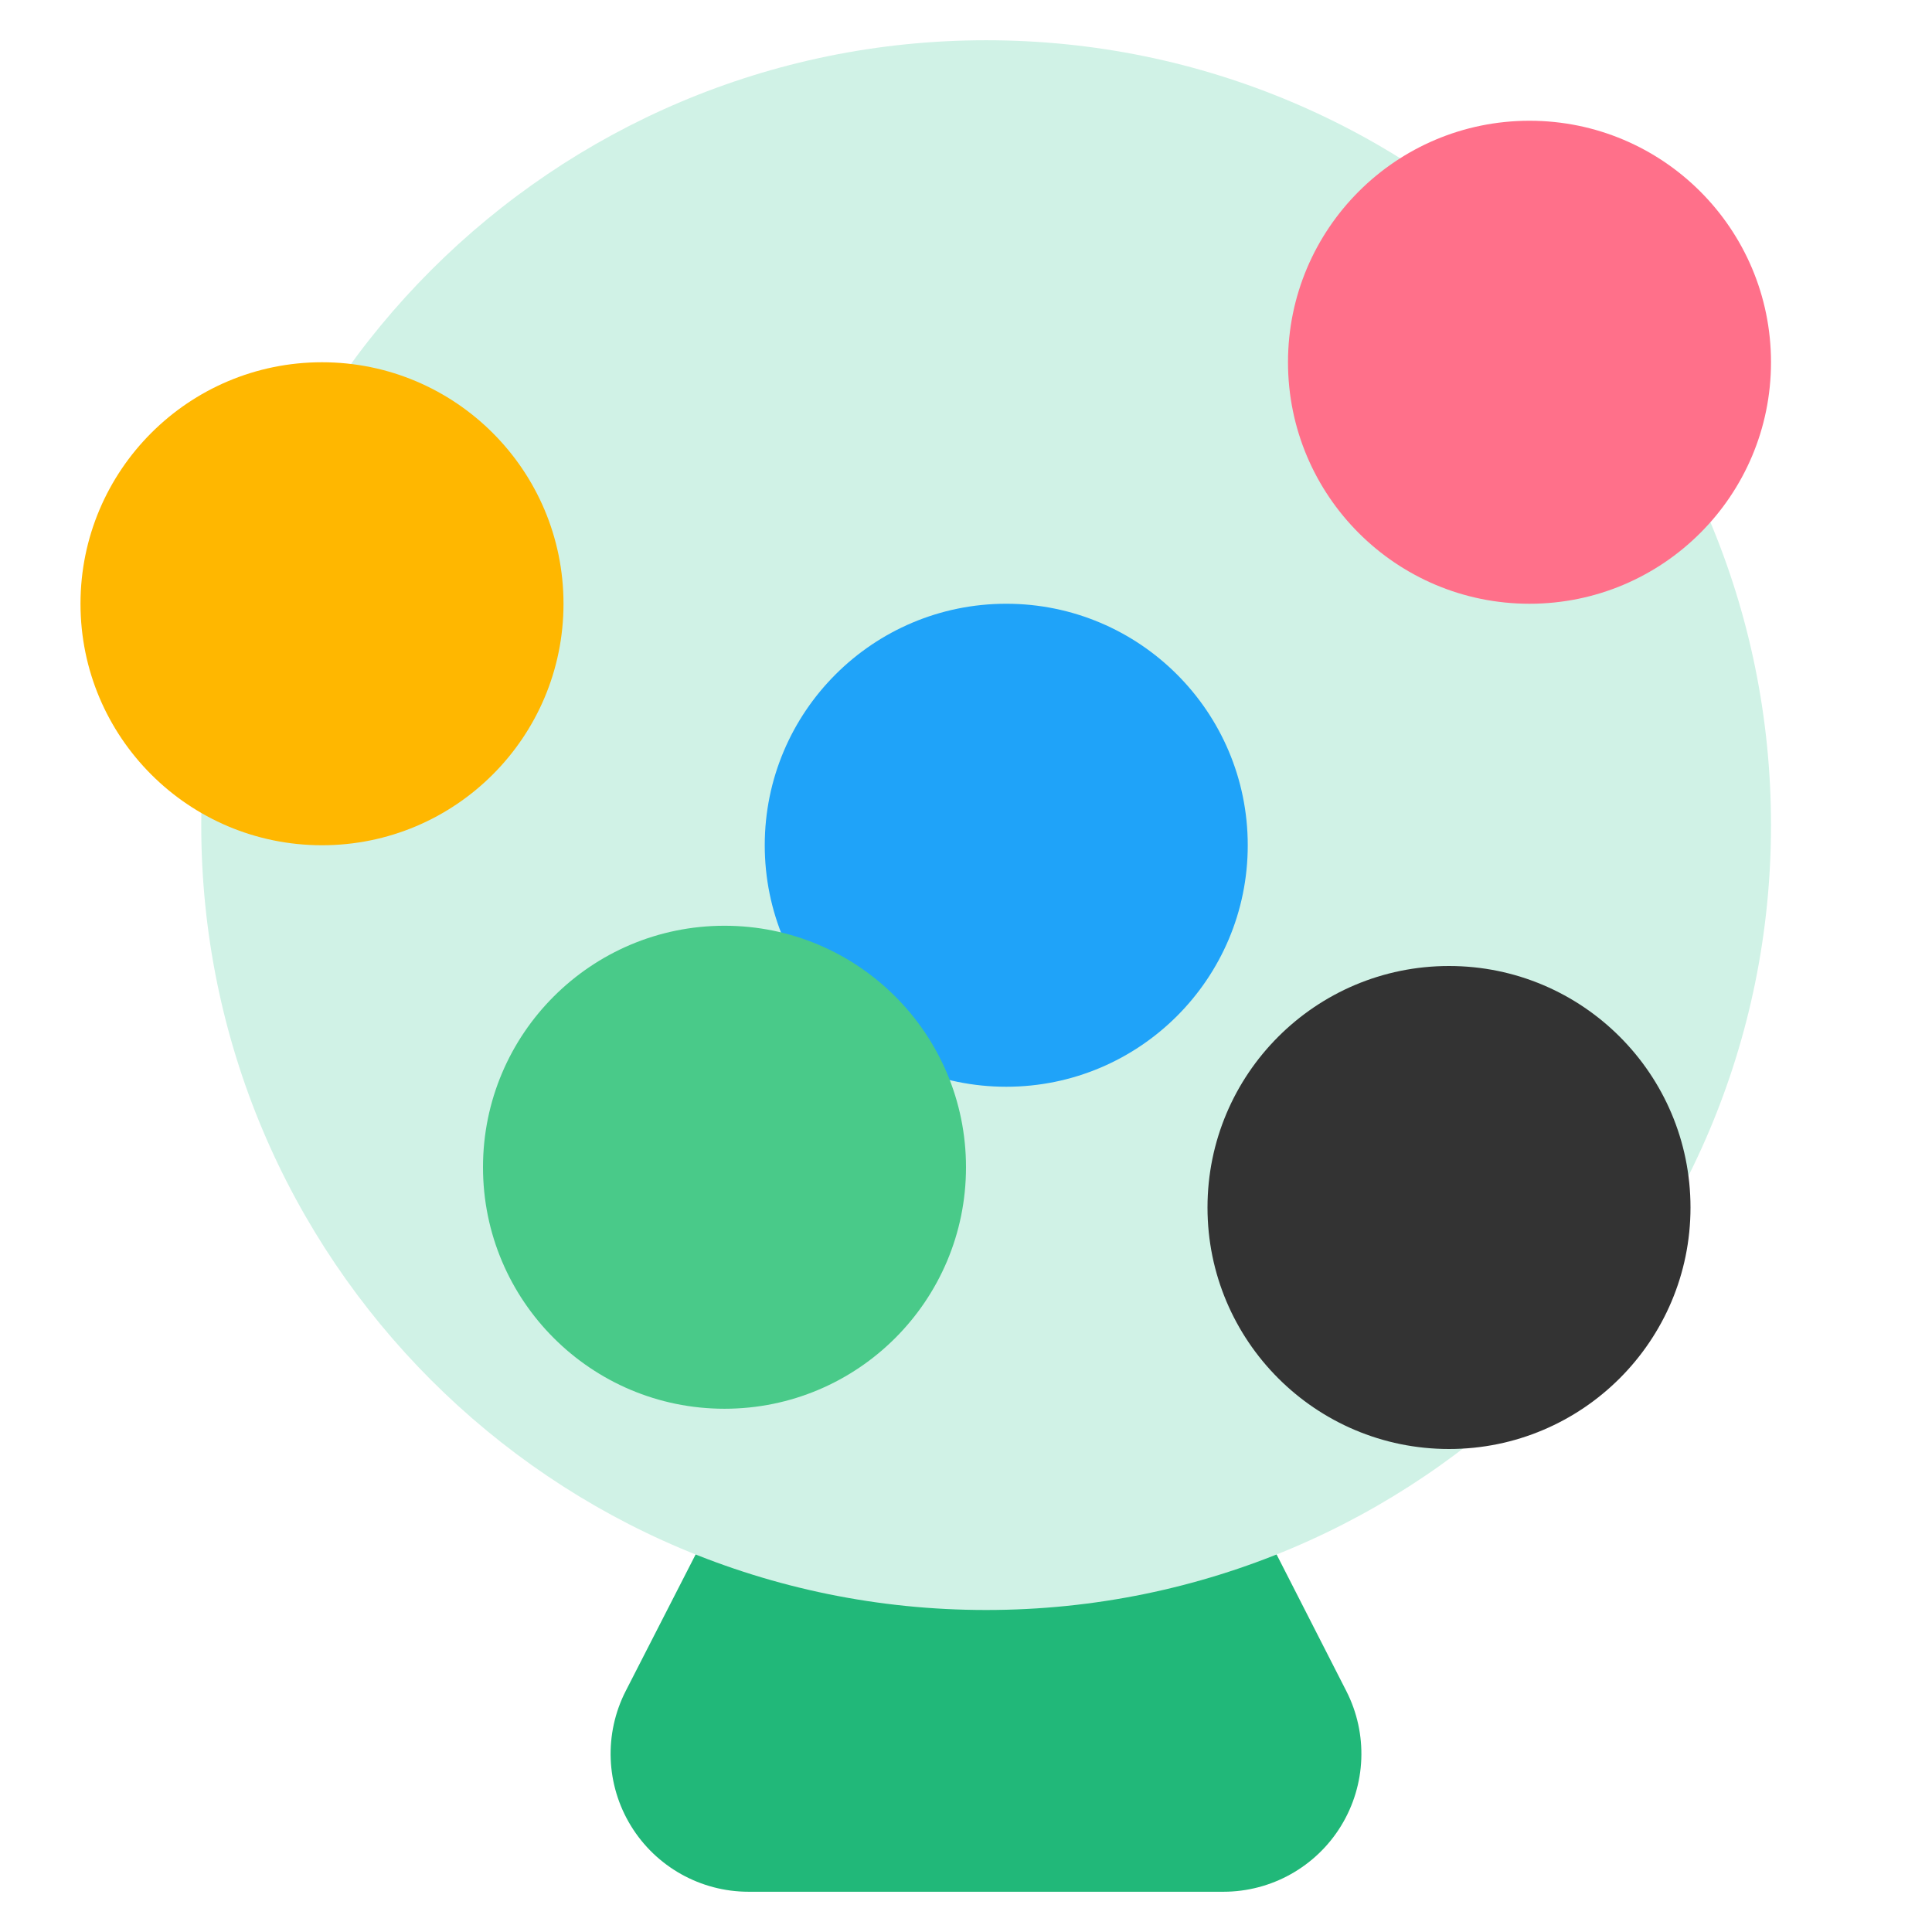
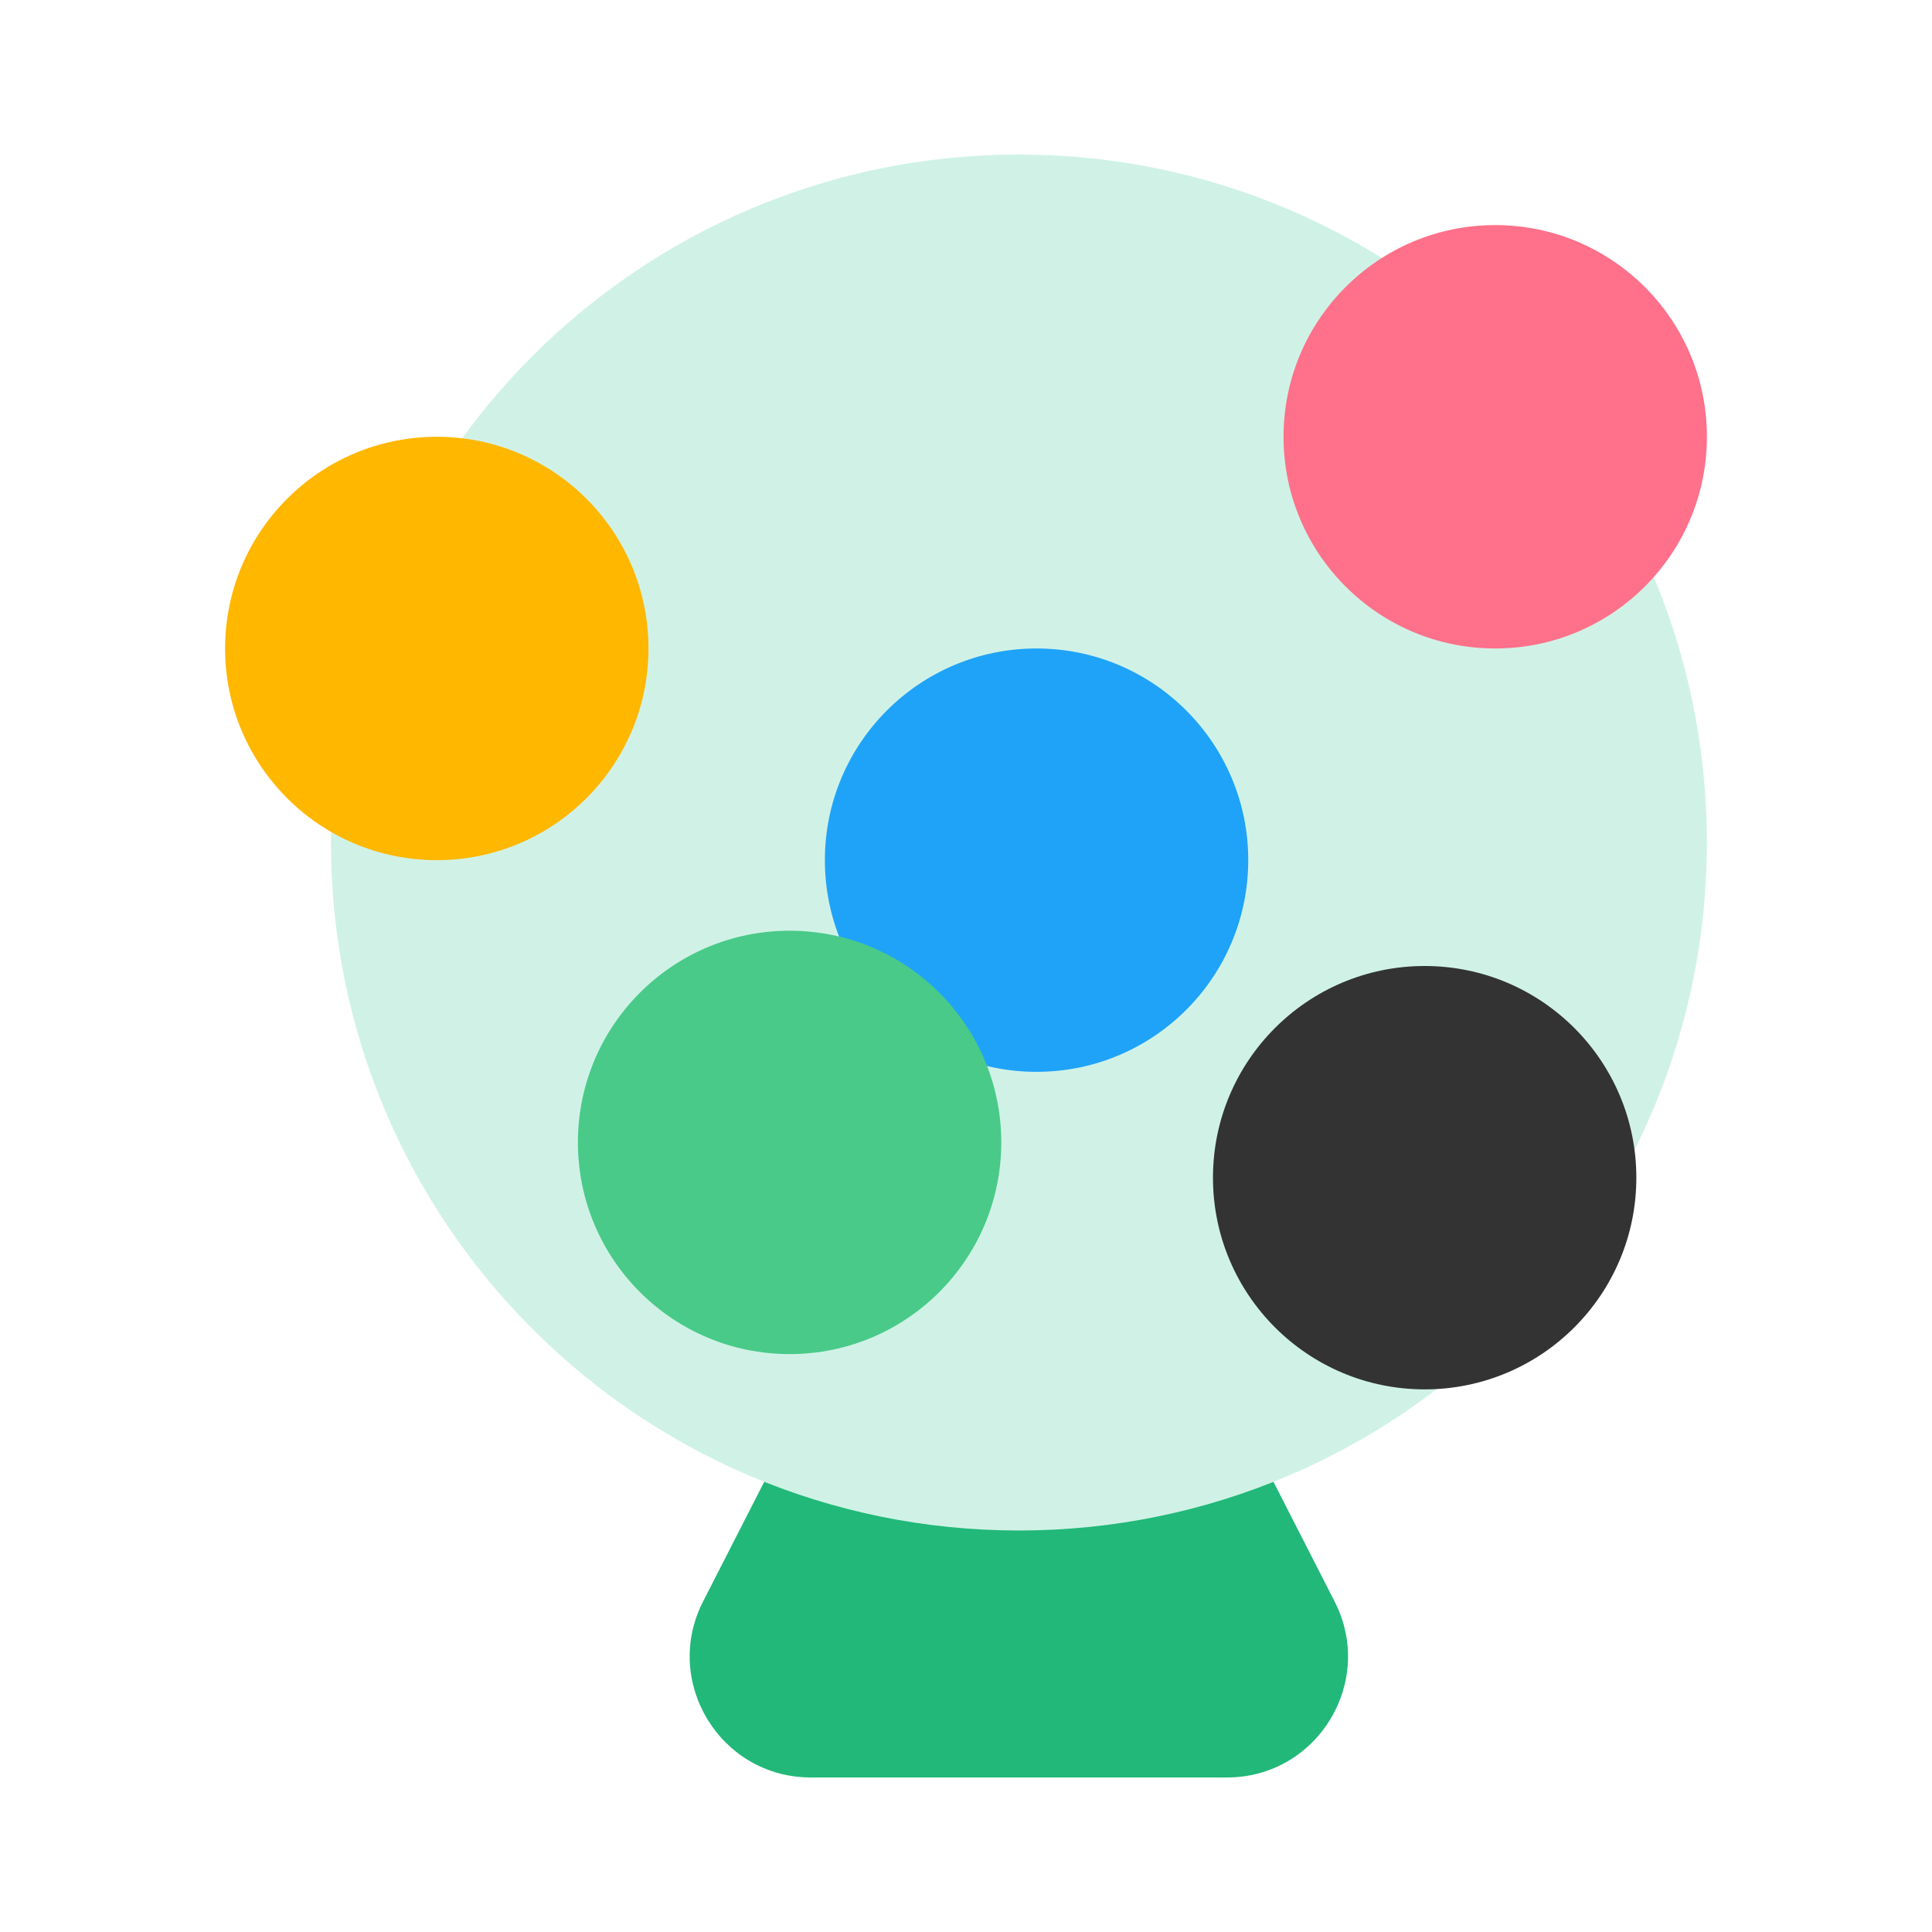
- <svg xmlns="http://www.w3.org/2000/svg" width="24" height="24" fill="none" viewBox="0 0 24 24">
-   <path fill="#21B879" d="M8.8 19h6.9l1.024 2.006a1.714 1.714 0 0 1-1.526 2.494H9.3a1.714 1.714 0 0 1-1.527-2.494L8.8 19Z" />
+ <svg xmlns="http://www.w3.org/2000/svg" width="24" height="24" viewBox="-2.19 -1.69 27.38 27.38" fill="none">
+   <path d="M8.799 19H15.699L16.724 21.006C17.307 22.146 16.479 23.5 15.198 23.5H9.301C8.02 23.5 7.191 22.146 7.774 21.006L8.799 19Z" fill="#21B879" />
  <circle cx="12.25" cy="10.25" r="9.75" fill="#D0F2E6" />
  <circle cx="4" cy="7.5" r="3" fill="#FFB700" />
  <circle cx="12.5" cy="10.5" r="3" fill="#1FA3F9" />
  <circle cx="19" cy="4.5" r="3" fill="#FF708A" />
-   <circle cx="18" cy="15" r="3" fill="#333" />
+   <circle cx="18" cy="15" r="3" fill="#333333" />
  <circle cx="9" cy="14.5" r="3" fill="#49CA89" />
</svg>
